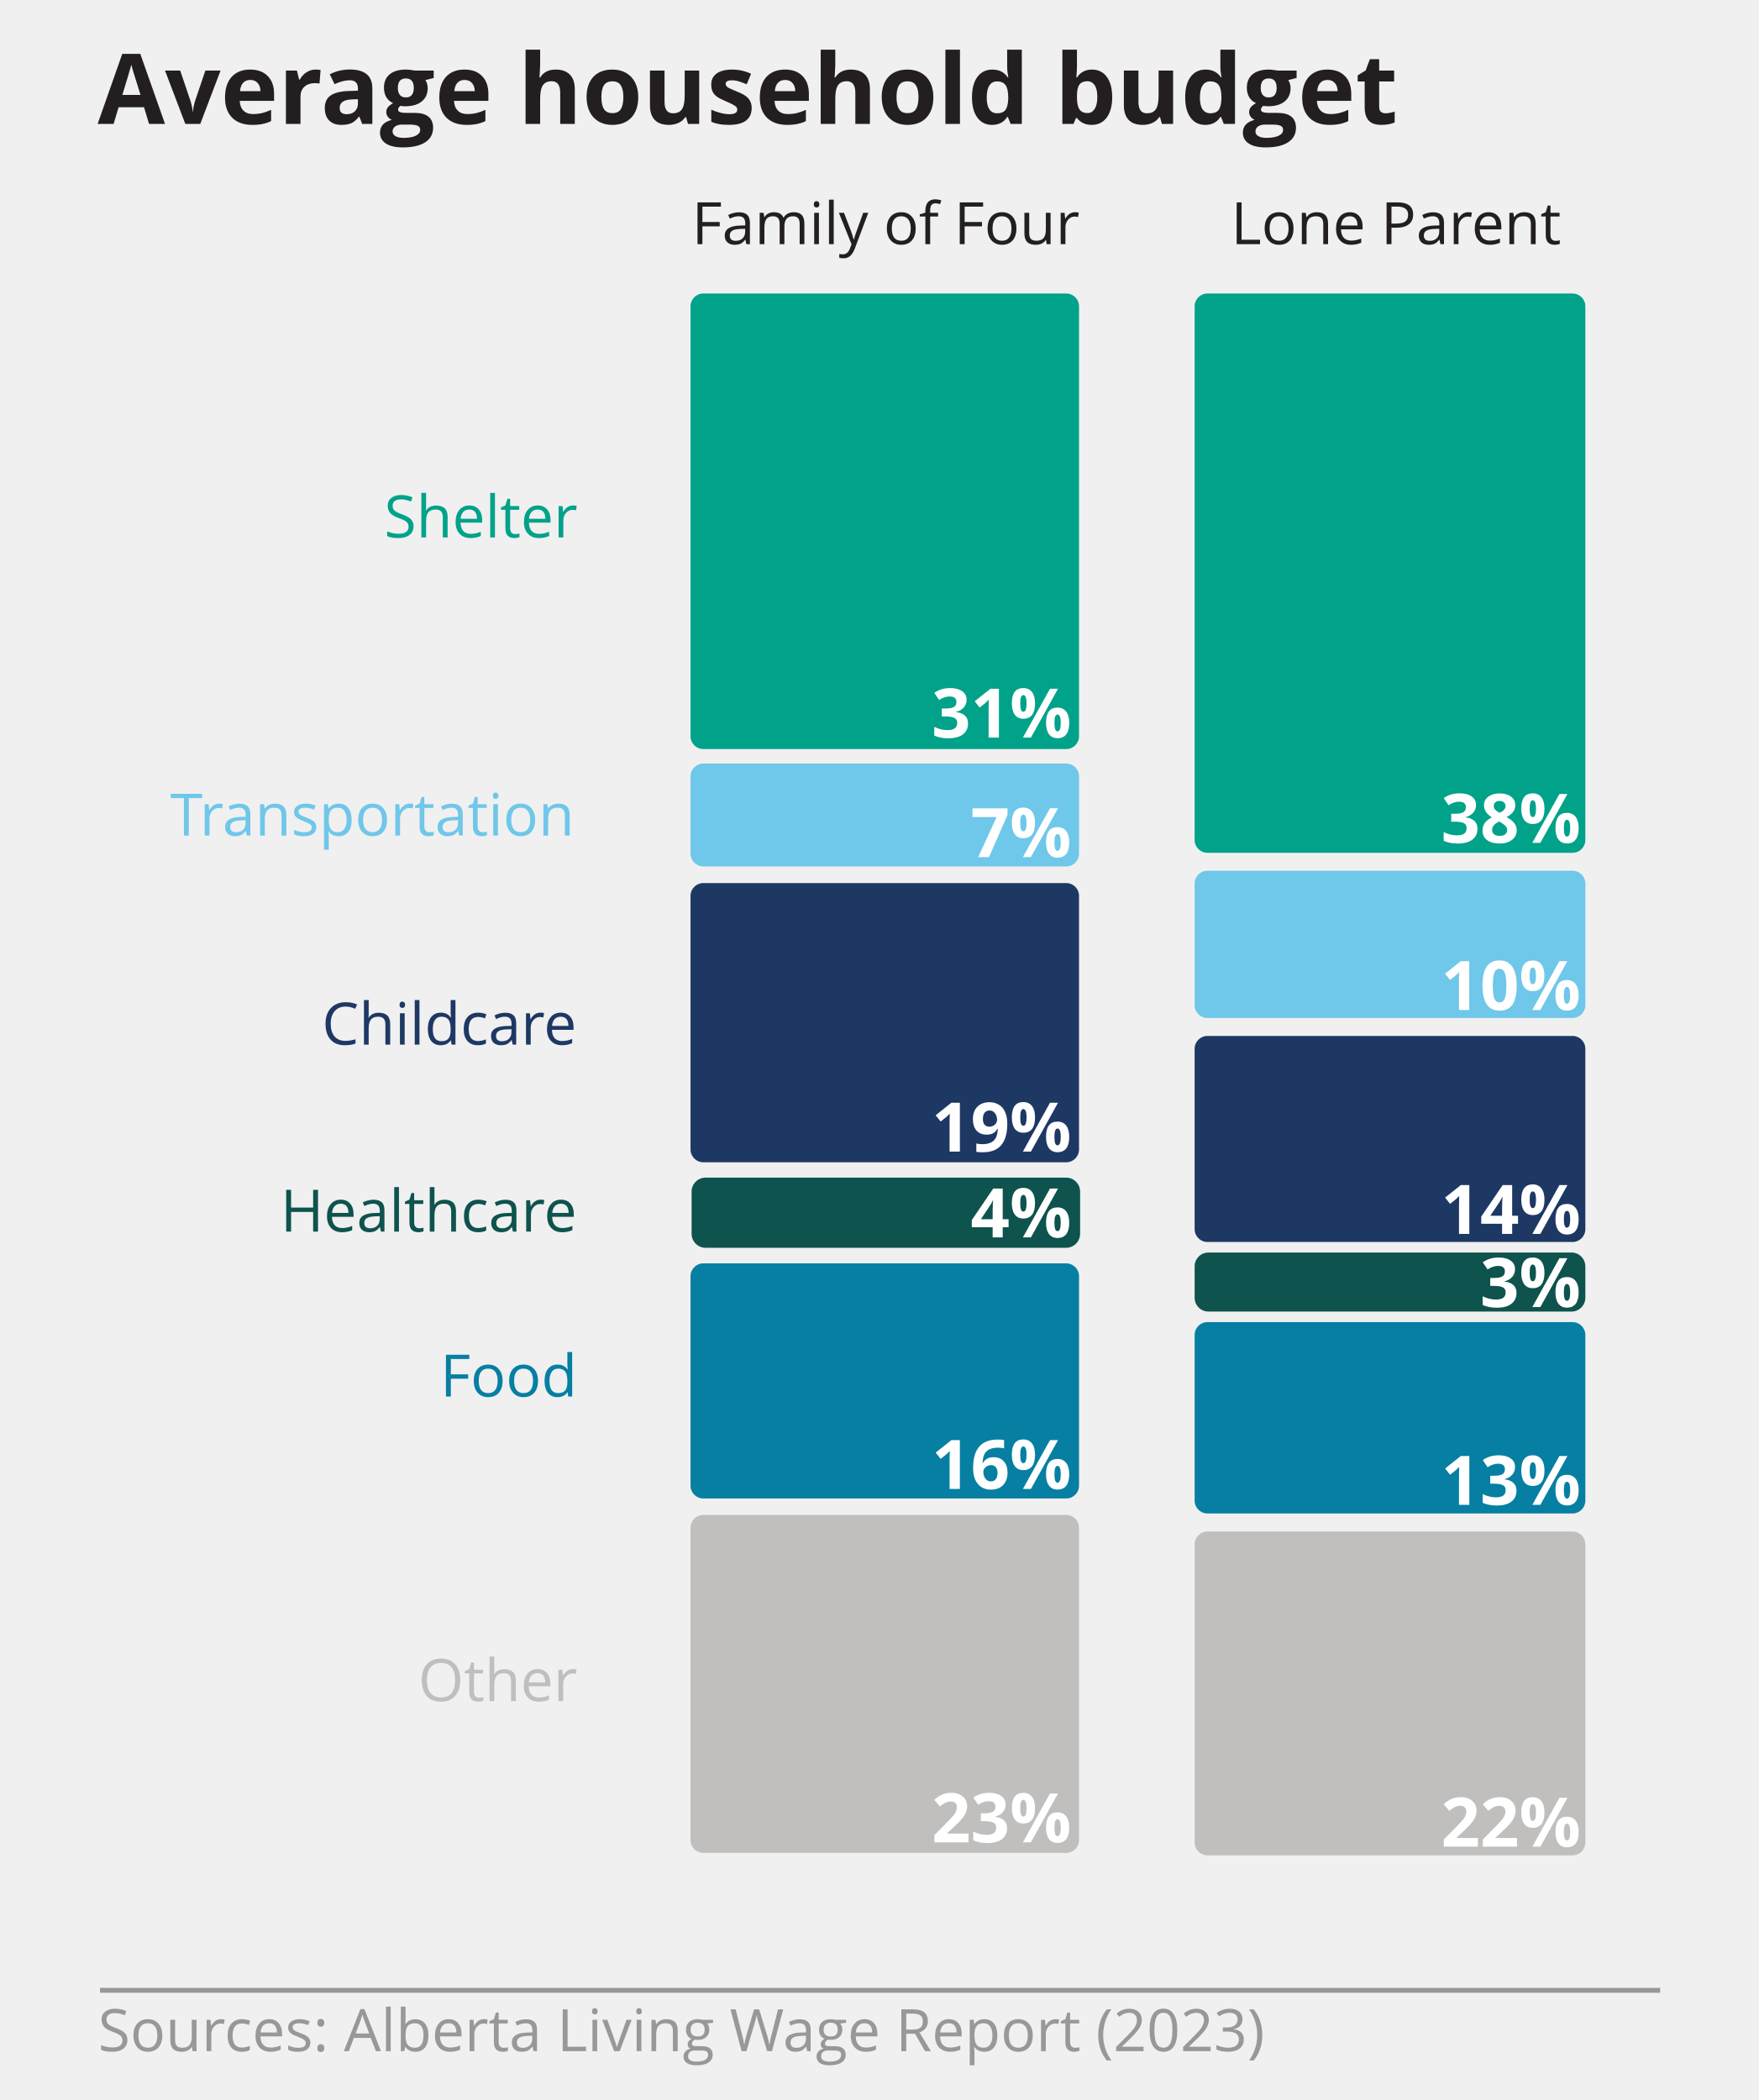
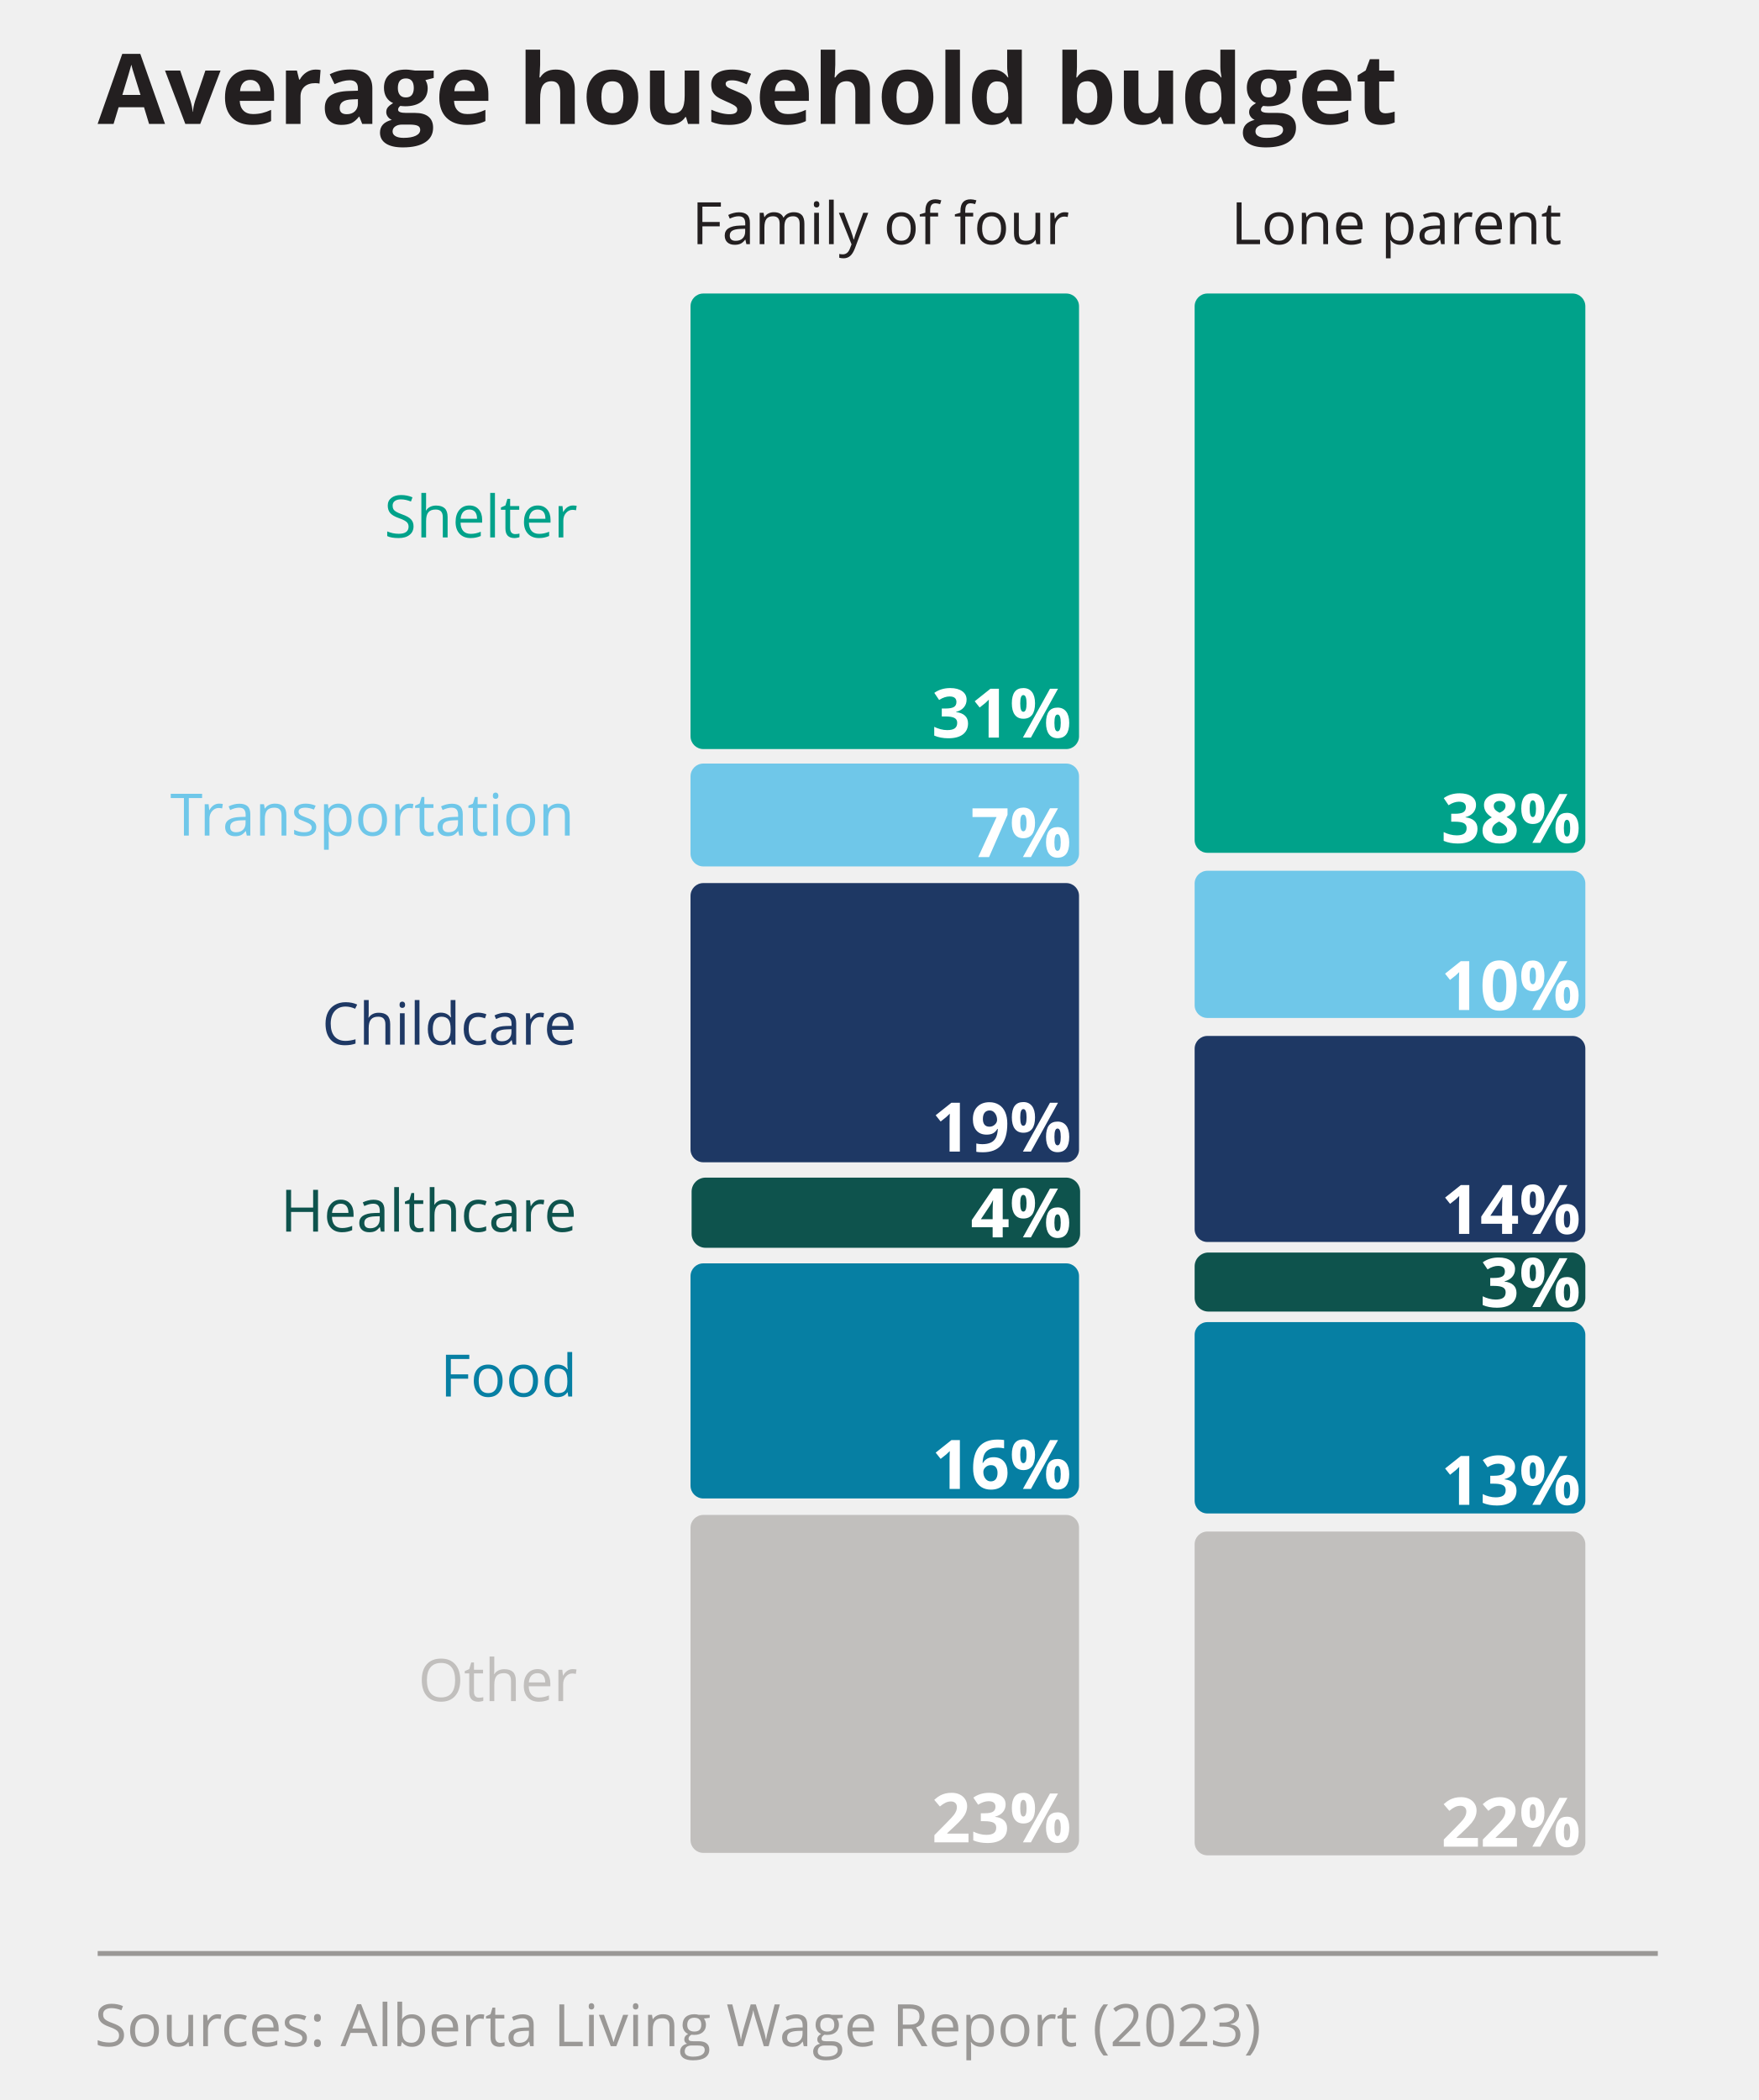
- <svg xmlns="http://www.w3.org/2000/svg" id="Layer_1" data-name="Layer 1" viewBox="0 0 360 430">
-   <defs>
-     <style>
+ <svg xmlns="http://www.w3.org/2000/svg" id="Layer_1" data-name="Layer 1" viewBox="0 0 360 430" version="1.1">
+   <defs id="defs1">
+     <style id="style1">
      .cls-1, .cls-2, .cls-3, .cls-4, .cls-5, .cls-6, .cls-7, .cls-8 {
        font-family: OpenSans, 'Open Sans';
        font-size: 12px;
      }

      .cls-1, .cls-9 {
        fill: #067fa3;
      }

      .cls-10, .cls-2 {
        fill: #c1bfbd;
      }

      .cls-11, .cls-7 {
        fill: #6fc7e9;
      }

      .cls-3, .cls-12 {
        fill: #1e3864;
      }

      .cls-4, .cls-13 {
        fill: #00a28a;
      }

      .cls-14 {
        fill: #fff;
        font-size: 14px;
      }

      .cls-14, .cls-15 {
        font-family: OpenSans-Bold, 'Open Sans';
        font-weight: 700;
      }

      .cls-5 {
        fill: #9a9896;
      }

      .cls-15 {
        font-size: 20px;
      }

      .cls-15, .cls-6 {
        fill: #231f20;
      }

      .cls-16 {
        fill: none;
        stroke: #9a9896;
        stroke-miterlimit: 10;
      }

      .cls-8, .cls-17 {
        fill: #0e534d;
      }
    </style>
  </defs>
-   <text class="cls-15" transform="translate(19.99 25.37)">
-     <tspan x="0" y="0">Average household budget</tspan>
+   <text class="cls-15" transform="translate(19.99 25.37)" id="text1">
+     <tspan x="0" y="0" id="tspan1">Average household budget</tspan>
  </text>
-   <text class="cls-6" transform="translate(141.65 50)">
-     <tspan x="0" y="0">Family of Four</tspan>
+   <text class="cls-6" transform="translate(141.65,50)" id="text2">
+     <tspan x="0" y="0" id="tspan2">Family of four</tspan>
  </text>
-   <text class="cls-6" transform="translate(252.05 50)">
-     <tspan x="0" y="0">Lone Parent</tspan>
+   <text class="cls-6" transform="translate(252.05,50)" id="text3">
+     <tspan x="0" y="0" id="tspan3">Lone parent</tspan>
  </text>
-   <g>
-     <text class="cls-4" transform="translate(78.66 110.05)">
-       <tspan x="0" y="0">Shelter</tspan>
+   <g id="g9">
+     <text class="cls-4" transform="translate(78.66 110.05)" id="text4">
+       <tspan x="0" y="0" id="tspan4">Shelter</tspan>
    </text>
-     <text class="cls-7" transform="translate(34.85 171.1)">
-       <tspan x="0" y="0">Transportation</tspan>
+     <text class="cls-7" transform="translate(34.85 171.1)" id="text5">
+       <tspan x="0" y="0" id="tspan5">Transportation</tspan>
    </text>
-     <text class="cls-3" transform="translate(65.92 213.9)">
-       <tspan x="0" y="0">Childcare</tspan>
+     <text class="cls-3" transform="translate(65.92 213.9)" id="text6">
+       <tspan x="0" y="0" id="tspan6">Childcare</tspan>
    </text>
-     <text class="cls-8" transform="translate(57.43 252.19)">
-       <tspan x="0" y="0">Healthcare</tspan>
+     <text class="cls-8" transform="translate(57.43 252.19)" id="text7">
+       <tspan x="0" y="0" id="tspan7">Healthcare</tspan>
    </text>
-     <text class="cls-1" transform="translate(90.14 285.96)">
-       <tspan x="0" y="0">Food</tspan>
+     <text class="cls-1" transform="translate(90.14 285.96)" id="text8">
+       <tspan x="0" y="0" id="tspan8">Food</tspan>
    </text>
-     <text class="cls-2" transform="translate(85.63 348.32)">
-       <tspan x="0" y="0">Other</tspan>
+     <text class="cls-2" transform="translate(85.63 348.32)" id="text9">
+       <tspan x="0" y="0" id="tspan9">Other</tspan>
    </text>
  </g>
-   <g>
-     <g>
-       <rect class="cls-17" x="174.2" y="208.54" width="14.37" height="79.55" rx="2.87" ry="2.87" transform="translate(429.7 66.93) rotate(90)" />
-       <text class="cls-14" transform="translate(198.75 253.37)">
-         <tspan x="0" y="0">4%</tspan>
+   <g id="g16">
+     <g id="g10">
+       <rect class="cls-17" x="174.2" y="208.54" width="14.37" height="79.55" rx="2.87" ry="2.87" transform="translate(429.7 66.93) rotate(90)" id="rect9" />
+       <text class="cls-14" transform="translate(198.75 253.37)" id="text10">
+         <tspan x="0" y="0" id="tspan10">4%</tspan>
      </text>
    </g>
-     <g>
-       <rect class="cls-12" x="152.58" y="169.63" width="57.17" height="79.55" rx="2.62" ry="2.62" transform="translate(390.57 28.24) rotate(90)" />
-       <text class="cls-14" transform="translate(190.76 235.8)">
-         <tspan x="0" y="0">19%</tspan>
+     <g id="g11">
+       <rect class="cls-12" x="152.58" y="169.63" width="57.17" height="79.55" rx="2.62" ry="2.62" transform="translate(390.57 28.24) rotate(90)" id="rect10" />
+       <text class="cls-14" transform="translate(190.76 235.8)" id="text11">
+         <tspan x="0" y="0" id="tspan11">19%</tspan>
      </text>
    </g>
-     <g>
-       <rect class="cls-9" x="157.09" y="242.99" width="48.14" height="79.55" rx="2.62" ry="2.62" transform="translate(463.93 101.6) rotate(90)" />
-       <text class="cls-14" transform="translate(190.76 304.88)">
-         <tspan x="0" y="0">16%</tspan>
+     <g id="g12">
+       <rect class="cls-9" x="157.09" y="242.99" width="48.14" height="79.55" rx="2.62" ry="2.62" transform="translate(463.93 101.6) rotate(90)" id="rect11" />
+       <text class="cls-14" transform="translate(190.76 304.88)" id="text12">
+         <tspan x="0" y="0" id="tspan12">16%</tspan>
      </text>
    </g>
-     <g>
-       <rect class="cls-10" x="146.56" y="305.03" width="69.2" height="79.55" rx="2.62" ry="2.62" transform="translate(525.97 163.64) rotate(90)" />
-       <text class="cls-14" transform="translate(190.76 377.24)">
-         <tspan x="0" y="0">23%</tspan>
+     <g id="g13">
+       <rect class="cls-10" x="146.56" y="305.03" width="69.2" height="79.55" rx="2.62" ry="2.62" transform="translate(525.97 163.64) rotate(90)" id="rect12" />
+       <text class="cls-14" transform="translate(190.76 377.24)" id="text13">
+         <tspan x="0" y="0" id="tspan13">23%</tspan>
      </text>
    </g>
-     <g>
-       <rect class="cls-11" x="170.63" y="127.11" width="21.06" height="79.55" rx="2.62" ry="2.62" transform="translate(348.05 -14.28) rotate(90)" />
-       <text class="cls-14" transform="translate(198.75 175.5)">
-         <tspan x="0" y="0">7%</tspan>
+     <g id="g14">
+       <rect class="cls-11" x="170.63" y="127.11" width="21.06" height="79.55" rx="2.62" ry="2.62" transform="translate(348.05 -14.28) rotate(90)" id="rect13" />
+       <text class="cls-14" transform="translate(198.75 175.5)" id="text14">
+         <tspan x="0" y="0" id="tspan14">7%</tspan>
      </text>
    </g>
-     <g>
-       <rect class="cls-13" x="134.53" y="66.96" width="93.28" height="79.55" rx="2.62" ry="2.62" transform="translate(287.9 -74.43) rotate(90)" />
-       <text class="cls-14" transform="translate(190.76 151.03)">
-         <tspan x="0" y="0">31%</tspan>
+     <g id="g15">
+       <rect class="cls-13" x="134.53" y="66.96" width="93.28" height="79.55" rx="2.62" ry="2.62" transform="translate(287.9 -74.43) rotate(90)" id="rect14" />
+       <text class="cls-14" transform="translate(190.76 151.03)" id="text15">
+         <tspan x="0" y="0" id="tspan15">31%</tspan>
      </text>
    </g>
  </g>
-   <g>
-     <g>
-       <rect class="cls-17" x="244.61" y="256.47" width="80" height="12.09" rx="2.83" ry="2.83" />
-       <text class="cls-14" transform="translate(303.06 267.63)">
-         <tspan x="0" y="0">3%</tspan>
+   <g id="g23">
+     <g id="g17">
+       <rect class="cls-17" x="244.61" y="256.47" width="80" height="12.09" rx="2.83" ry="2.83" id="rect16" />
+       <text class="cls-14" transform="translate(303.06 267.63)" id="text16">
+         <tspan x="0" y="0" id="tspan16">3%</tspan>
      </text>
    </g>
-     <g>
-       <rect class="cls-12" x="244.61" y="212.12" width="80" height="42.19" rx="2.62" ry="2.62" />
-       <text class="cls-14" transform="translate(295.07 252.66)">
-         <tspan x="0" y="0">14%</tspan>
+     <g id="g18">
+       <rect class="cls-12" x="244.61" y="212.12" width="80" height="42.19" rx="2.62" ry="2.62" id="rect17" />
+       <text class="cls-14" transform="translate(295.07 252.66)" id="text17">
+         <tspan x="0" y="0" id="tspan17">14%</tspan>
      </text>
    </g>
-     <g>
-       <rect class="cls-9" x="244.61" y="270.72" width="80" height="39.18" rx="2.62" ry="2.62" />
-       <text class="cls-14" transform="translate(295.07 308.13)">
-         <tspan x="0" y="0">13%</tspan>
+     <g id="g19">
+       <rect class="cls-9" x="244.61" y="270.72" width="80" height="39.18" rx="2.62" ry="2.62" id="rect18" />
+       <text class="cls-14" transform="translate(295.07 308.13)" id="text18">
+         <tspan x="0" y="0" id="tspan18">13%</tspan>
      </text>
    </g>
-     <g>
-       <rect class="cls-10" x="244.61" y="313.6" width="80" height="66.3" rx="2.62" ry="2.62" />
-       <text class="cls-14" transform="translate(295.07 378.13)">
-         <tspan x="0" y="0">22%</tspan>
+     <g id="g20">
+       <rect class="cls-10" x="244.61" y="313.6" width="80" height="66.3" rx="2.62" ry="2.62" id="rect19" />
+       <text class="cls-14" transform="translate(295.07 378.13)" id="text19">
+         <tspan x="0" y="0" id="tspan19">22%</tspan>
      </text>
    </g>
-     <g>
-       <rect class="cls-11" x="244.61" y="178.3" width="80" height="30.14" rx="2.62" ry="2.62" />
-       <text class="cls-14" transform="translate(295.06 206.81)">
-         <tspan x="0" y="0">10%</tspan>
+     <g id="g21">
+       <rect class="cls-11" x="244.61" y="178.3" width="80" height="30.14" rx="2.62" ry="2.62" id="rect20" />
+       <text class="cls-14" transform="translate(295.06 206.81)" id="text20">
+         <tspan x="0" y="0" id="tspan20">10%</tspan>
      </text>
    </g>
-     <g>
-       <rect class="cls-13" x="244.61" y="60.1" width="80" height="114.52" rx="2.62" ry="2.62" />
-       <text class="cls-14" transform="translate(295.07 172.58)">
-         <tspan x="0" y="0">38%</tspan>
+     <g id="g22">
+       <rect class="cls-13" x="244.61" y="60.1" width="80" height="114.52" rx="2.62" ry="2.62" id="rect21" />
+       <text class="cls-14" transform="translate(295.07 172.58)" id="text21">
+         <tspan x="0" y="0" id="tspan21">38%</tspan>
      </text>
    </g>
  </g>
-   <text class="cls-5" transform="translate(20.07 420)">
-     <tspan x="0" y="0">Sources: Alberta Living Wage Report (2023)</tspan>
+   <text class="cls-5" id="text23" x="19.379" y="418.987">
+     <tspan x="19.379" y="418.987" id="tspan23">Sources: Alberta Living Wage Report (2023)</tspan>
  </text>
-   <line class="cls-16" x1="20.48" y1="407.54" x2="339.93" y2="407.54" />
+   <line class="cls-16" x1="20" y1="400" x2="339.45" y2="400" id="line23" />
</svg>
